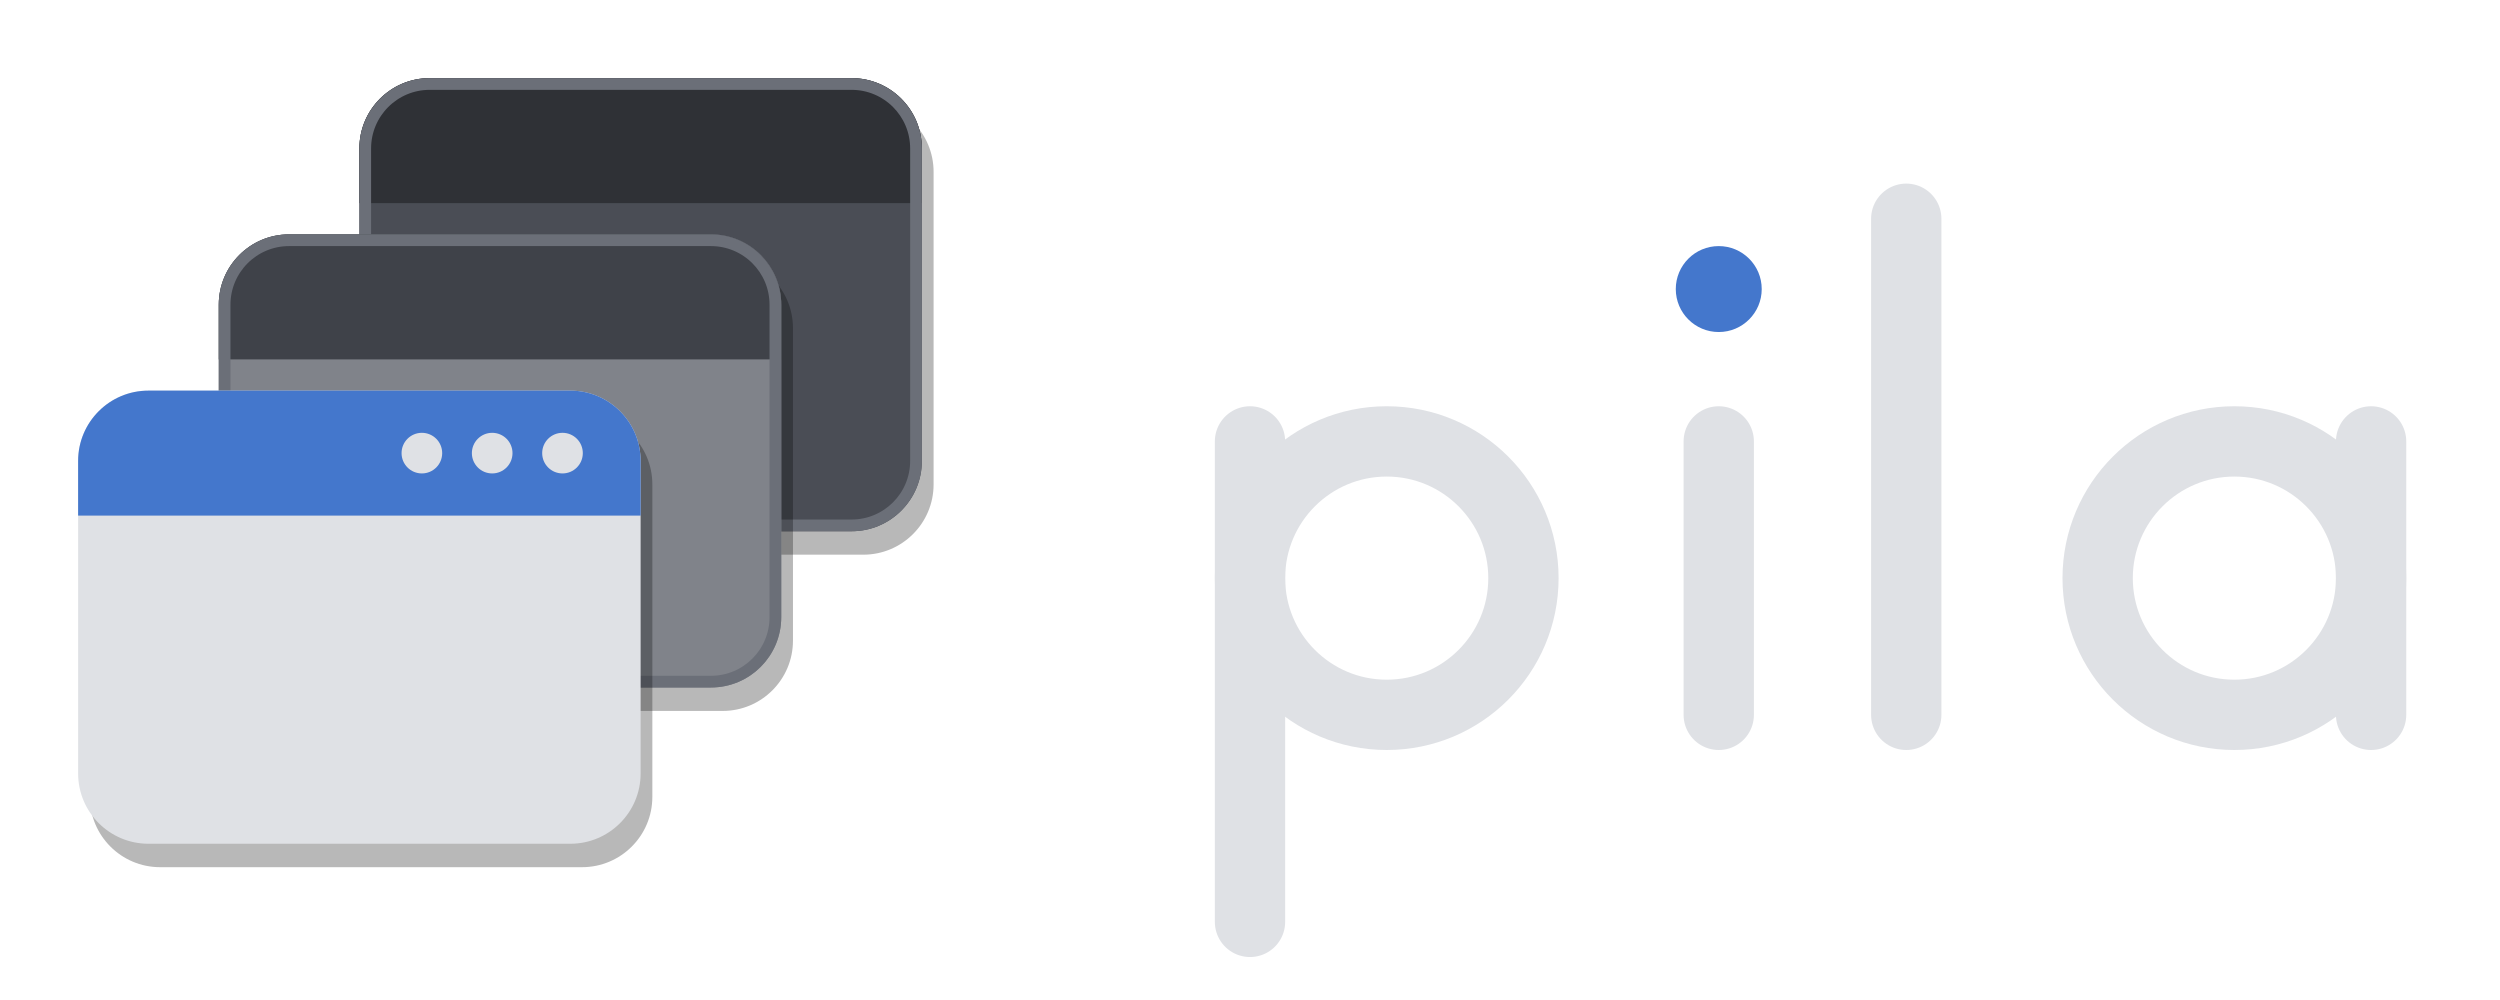
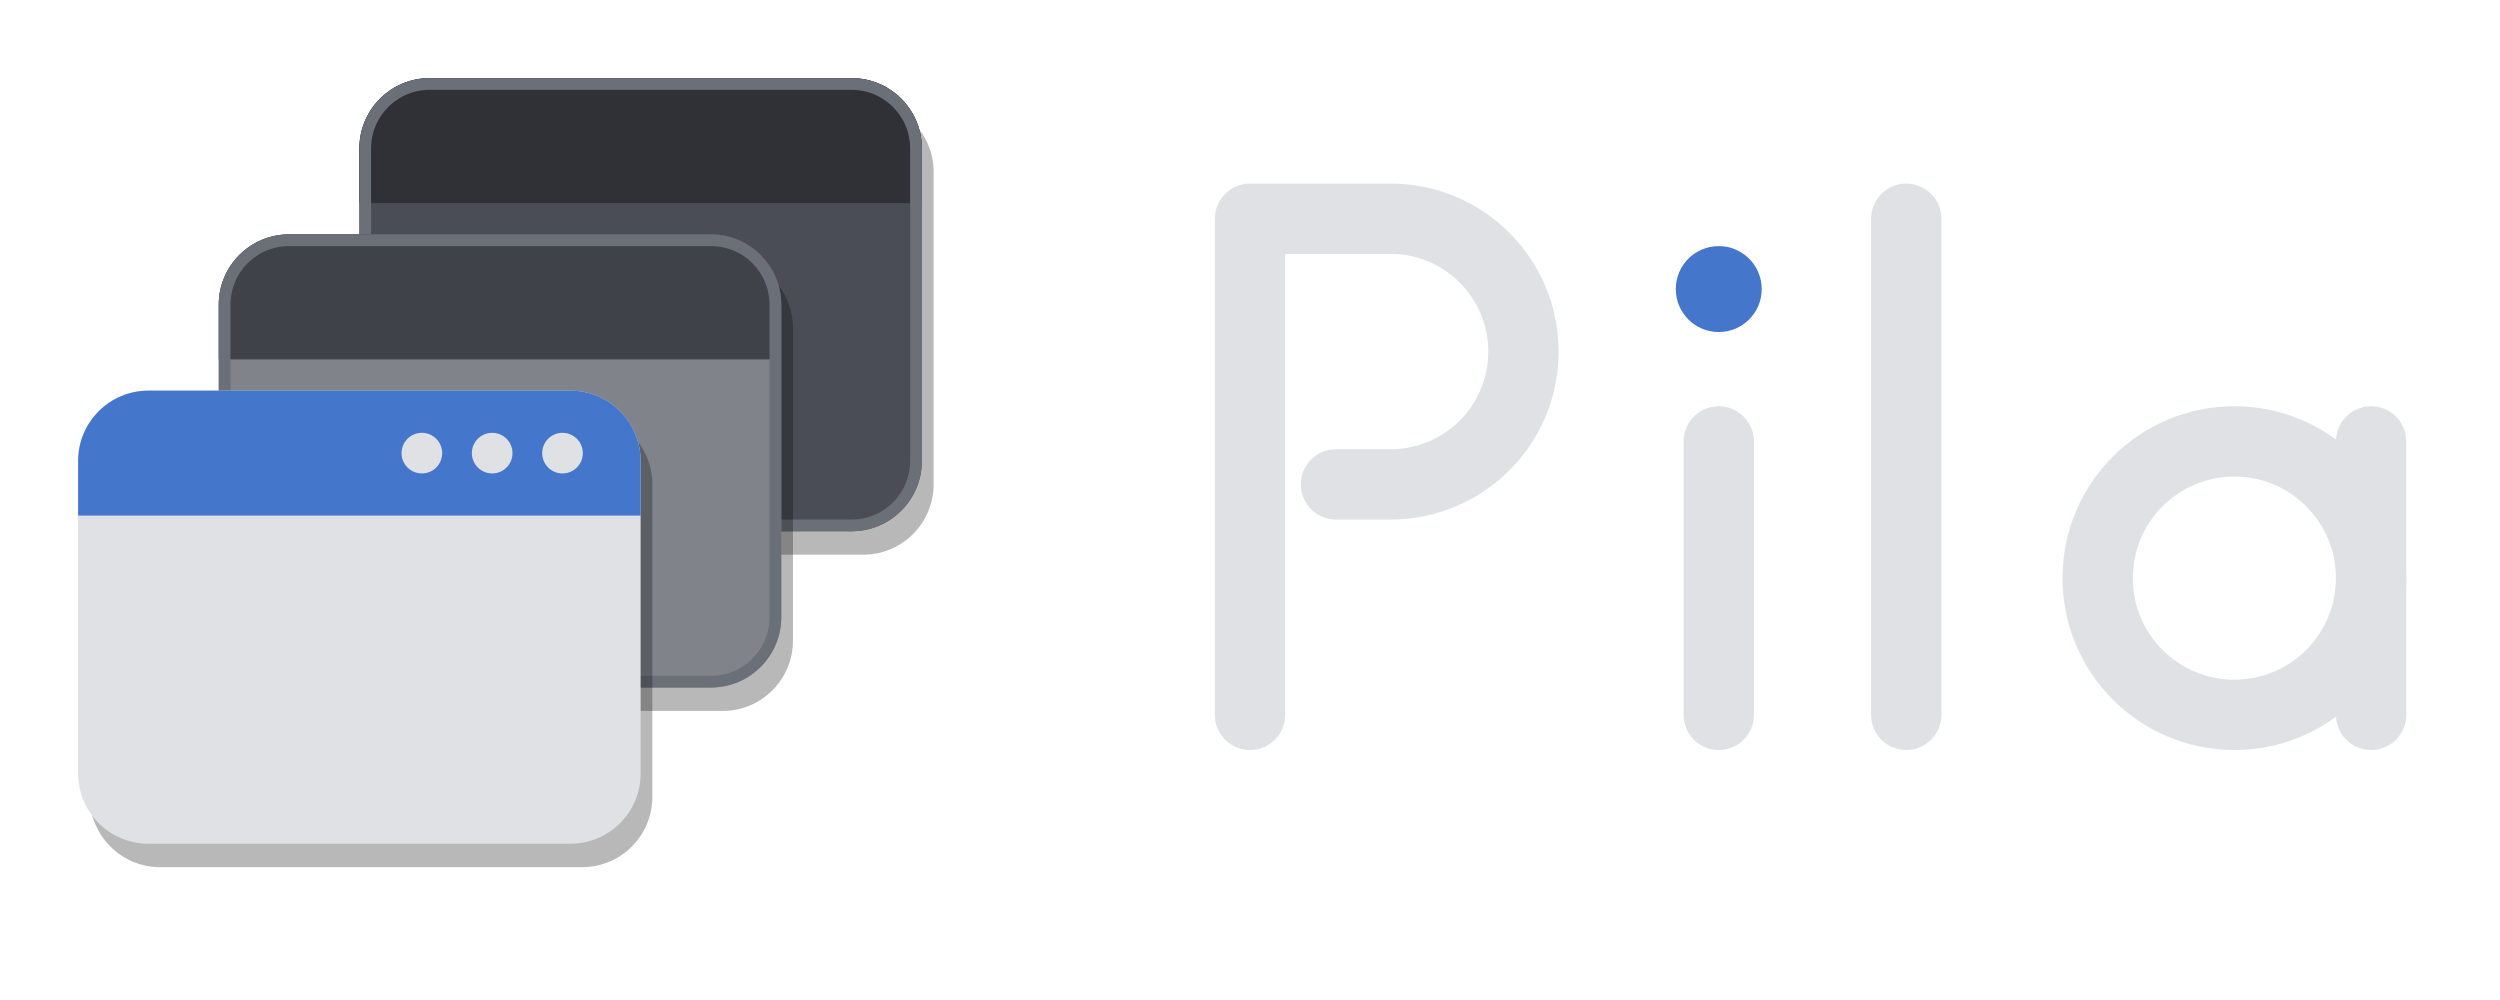
<svg xmlns="http://www.w3.org/2000/svg" viewBox="0 0 320 128" width="320" height="128">
  <g id="back">
    <rect x="47.5" y="13" width="72" height="58" rx="9" fill="#000" fill-opacity="0.28" />
    <rect x="46" y="10" width="72" height="58" rx="9" fill="#4a4d55" />
    <path d="M46,26 V19 a9,9 0 0 1 9,-9 H109 a9,9 0 0 1 9,9 V26 Z" fill="#2f3136" />
    <rect x="46.75" y="10.75" width="70.5" height="56.5" rx="8.25" fill="none" stroke="#6b6f78" stroke-width="1.5" />
  </g>
  <g id="middle">
    <rect x="29.5" y="33" width="72" height="58" rx="9" fill="#000" fill-opacity="0.28" />
    <rect x="28" y="30" width="72" height="58" rx="9" fill="#80838a" />
    <path d="M28,46 V39 a9,9 0 0 1 9,-9 H91 a9,9 0 0 1 9,9 V46 Z" fill="#3f4249" />
    <rect x="28.75" y="30.75" width="70.5" height="56.5" rx="8.25" fill="none" stroke="#6b6f78" stroke-width="1.5" />
  </g>
  <g id="front">
    <rect x="11.5" y="53" width="72" height="58" rx="9" fill="#000" fill-opacity="0.28" />
    <rect x="10" y="50" width="72" height="58" rx="9" fill="#dfe1e5" />
    <path d="M10,66 V59 a9,9 0 0 1 9,-9 H73 a9,9 0 0 1 9,9 V66 Z" fill="#4477cc" />
    <circle cx="72" cy="58" r="2.6" fill="#dfe1e5" />
    <circle cx="63" cy="58" r="2.6" fill="#dfe1e5" />
    <circle cx="54" cy="58" r="2.6" fill="#dfe1e5" />
  </g>
-   <g fill="none" stroke="#dfe1e5" stroke-width="9" stroke-linecap="round">
-     <path d="M160,56.5 V118" />
-     <circle cx="177.5" cy="74" r="17.5" />
+   <g fill="none" stroke="#dfe1e5" stroke-width="9" stroke-linecap="round" stroke-linejoin="round">
+     <path d="M160,91.5 V28 H178 a17,17 0 0 1 0,34 H171" />
    <path d="M220,56.5 V91.5" />
    <path d="M244,28 V91.5" />
    <circle cx="286" cy="74" r="17.5" />
    <path d="M303.5,56.5 V91.5" />
  </g>
  <circle cx="220" cy="37" r="5.5" fill="#4477cc" />
</svg>
